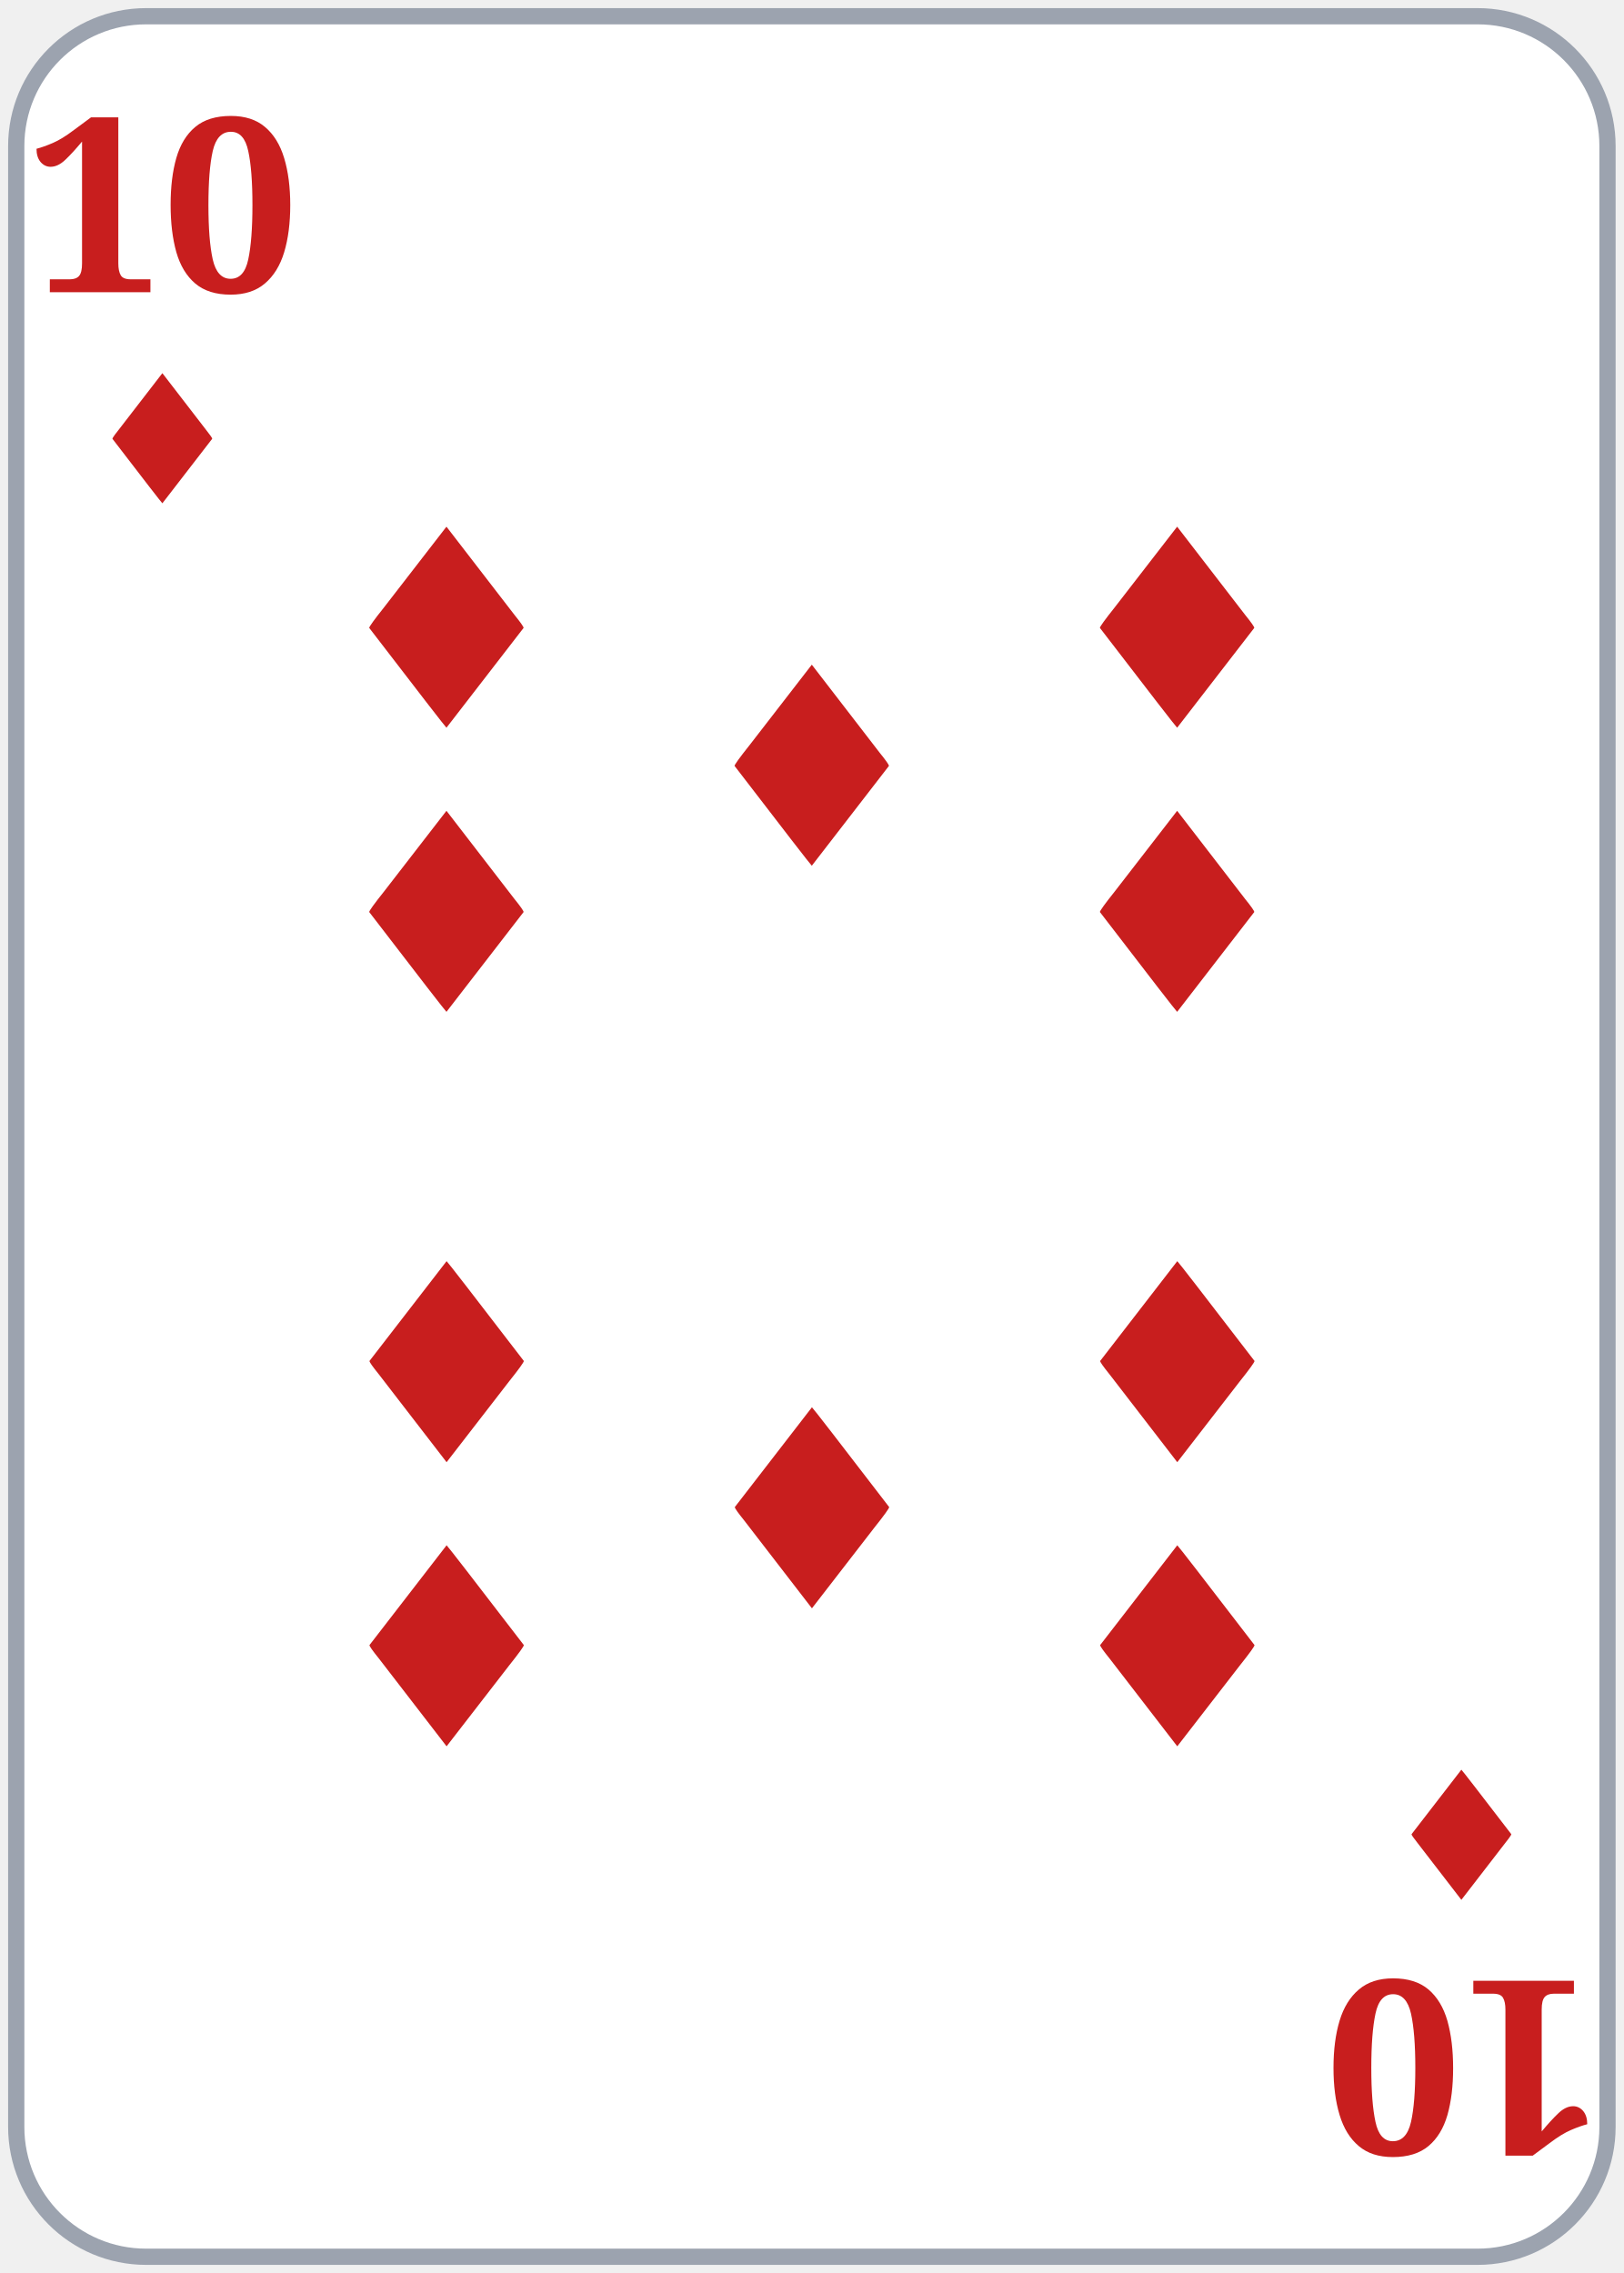
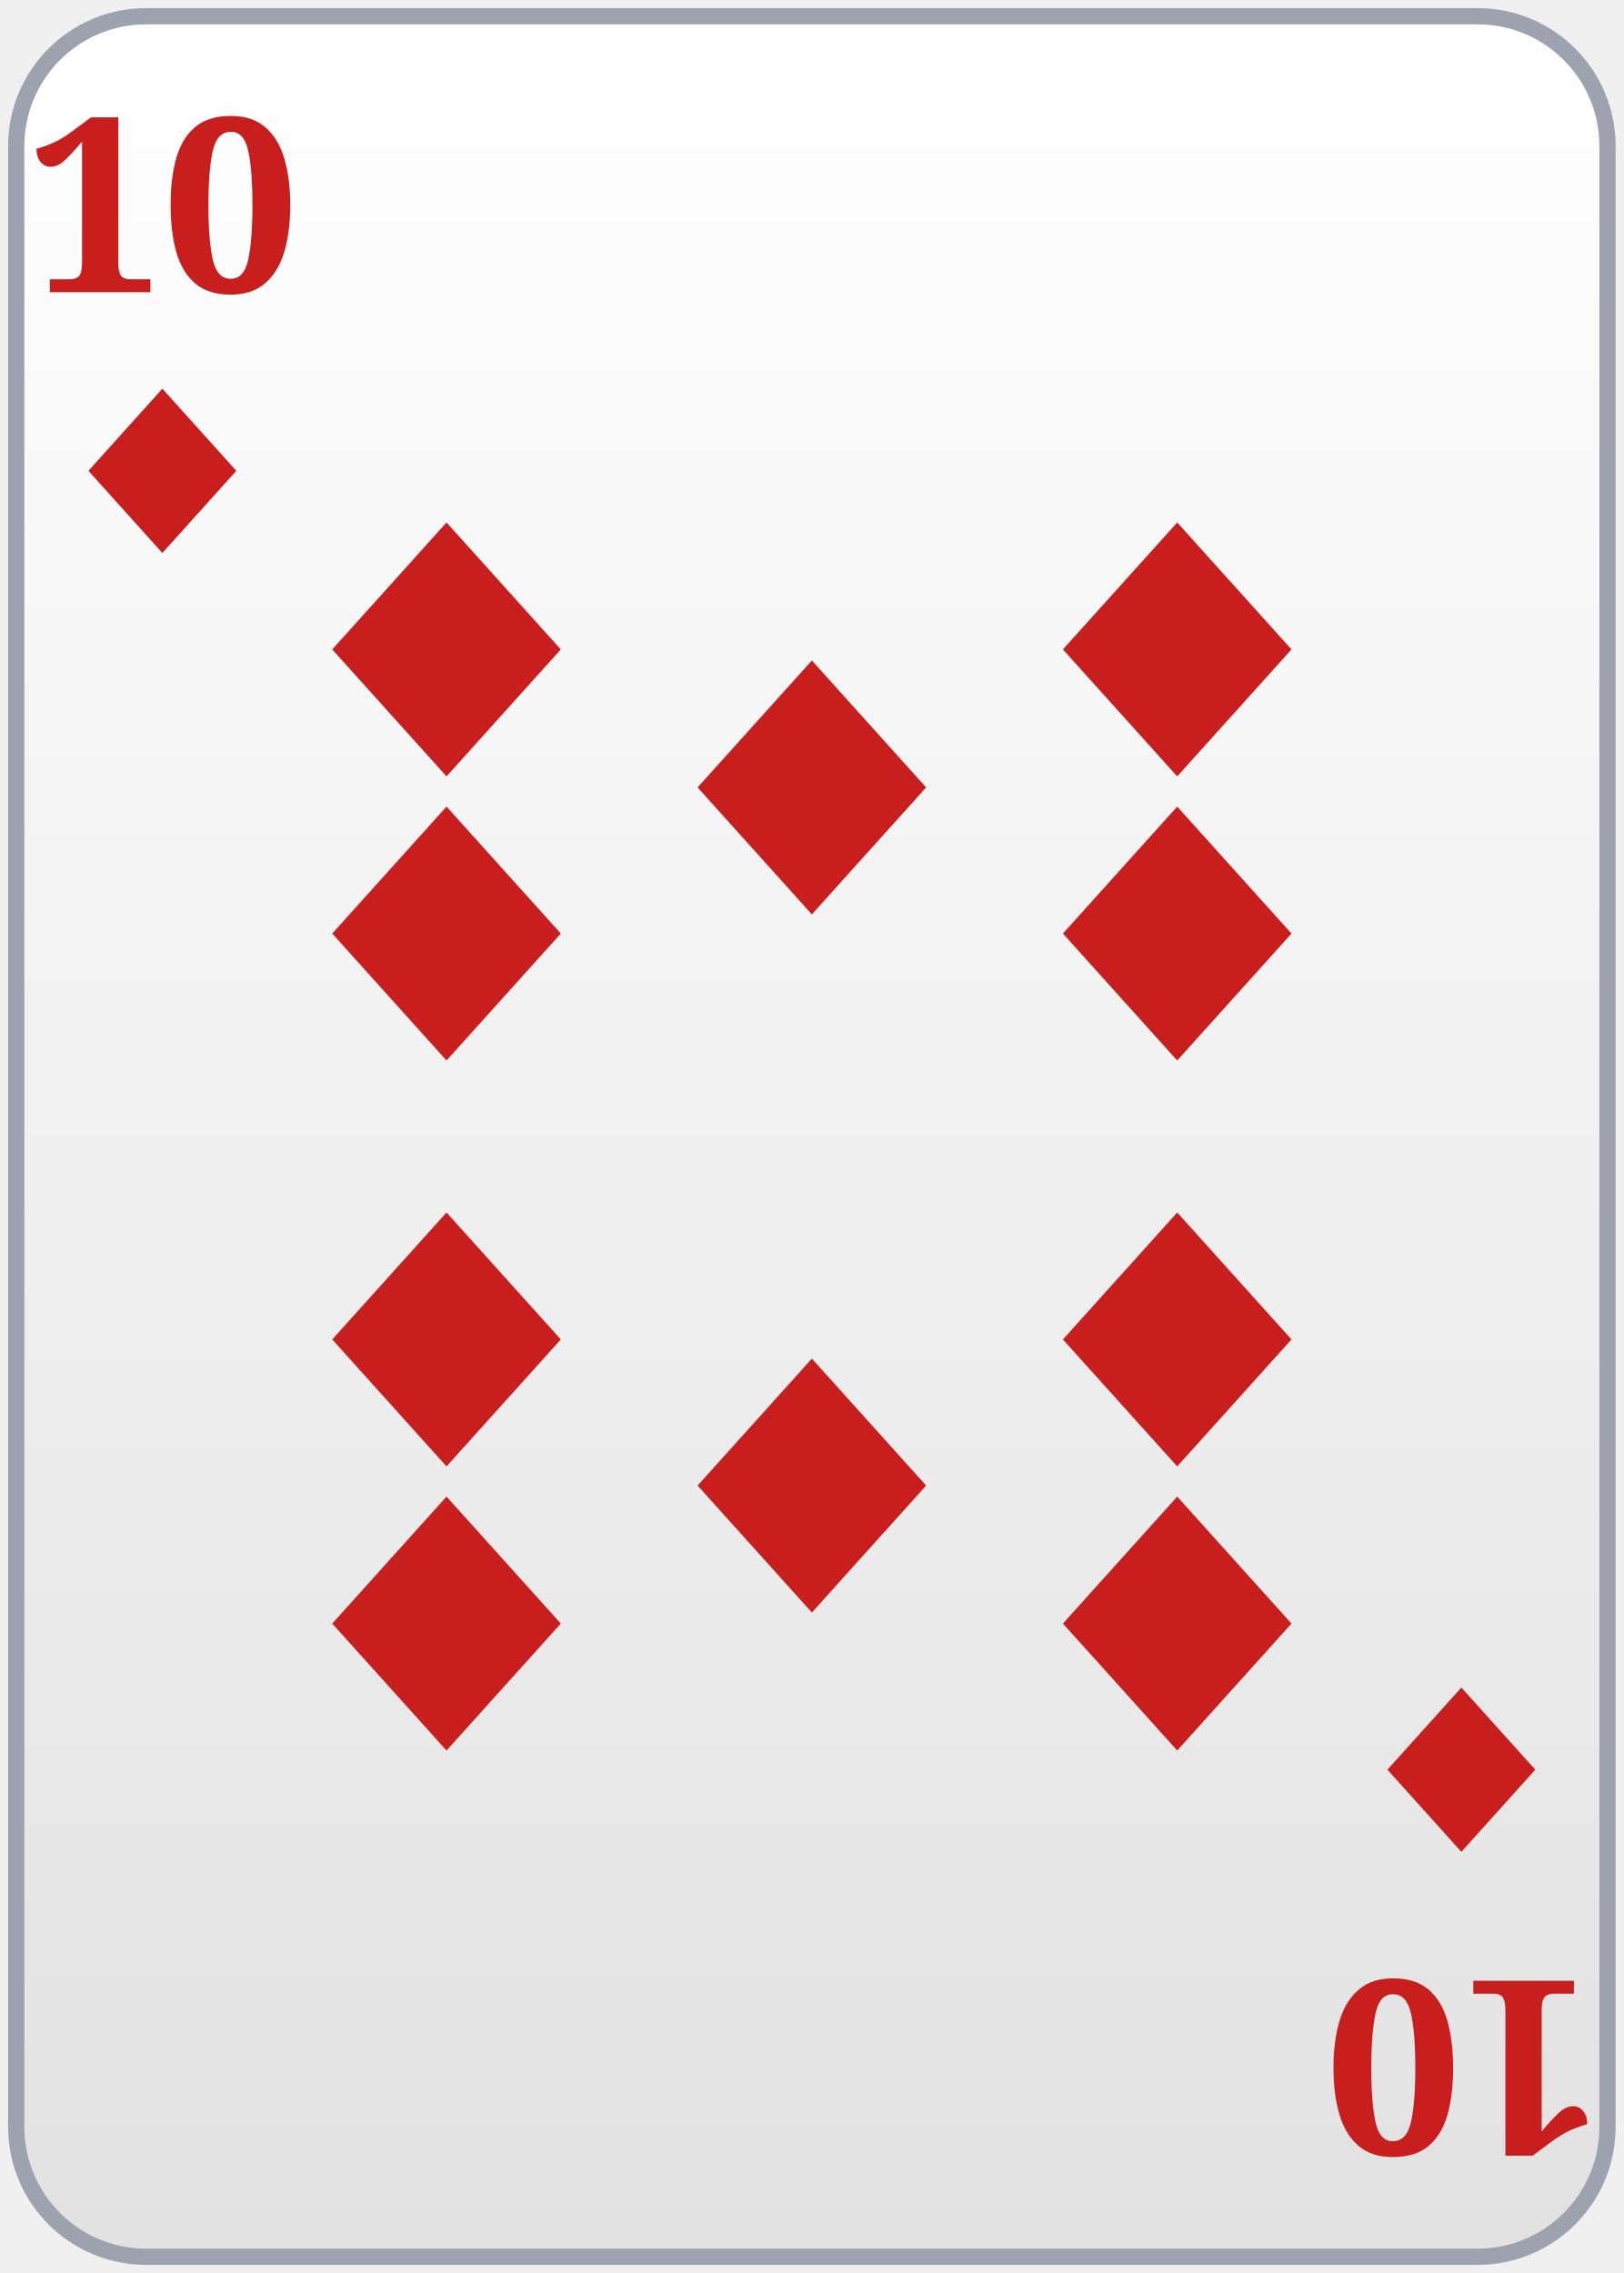
<svg xmlns="http://www.w3.org/2000/svg" viewBox="0 0 200 280" width="200" height="280" role="img" aria-label="10♦">
-   <rect x="2" y="2" width="196" height="276" rx="16" fill="#ffffff" stroke="#9ca3af" stroke-width="2" />
+   <defs>
+     <linearGradient id="bg" x1="0" y1="0" x2="0" y2="1">
+       <stop offset="0%" stop-color="#ffffff" />
+       <stop offset="100%" stop-color="#e2e2e2" />
+     </linearGradient>
+   </defs>
+   <rect x="2" y="2" width="196" height="276" rx="16" fill="url(#bg)" stroke="#9ca3af" stroke-width="2" />
  <text x="20" y="36" font-family="Georgia,serif" font-size="30" font-weight="bold" fill="#c81e1e" text-anchor="middle">10</text>
-   <text x="20" y="62" font-family="Georgia,serif" font-size="22" fill="#c81e1e" text-anchor="middle">♦</text>
+   <g transform="translate(20,58) rotate(0) scale(0.198,0.220) translate(-50,-50)">
+     <polygon points="50,4 96,50 50,96 4,50" fill="#c81e1e" />
+   </g>
  <g transform="rotate(180 180 244)">
    <text x="180" y="244" font-family="Georgia,serif" font-size="30" font-weight="bold" fill="#c81e1e" text-anchor="middle">10</text>
-     <text x="180" y="270" font-family="Georgia,serif" font-size="22" fill="#c81e1e" text-anchor="middle">♦</text>
+     <g transform="translate(180,270) rotate(0) scale(0.198,0.220) translate(-50,-50)">
+       <polygon points="50,4 96,50 50,96 4,50" fill="#c81e1e" />
+     </g>
  </g>
-   <text x="55" y="80" font-family="Georgia,serif" font-size="34" fill="#c81e1e" text-anchor="middle" dominant-baseline="middle">♦</text>
-   <text x="145" y="80" font-family="Georgia,serif" font-size="34" fill="#c81e1e" text-anchor="middle" dominant-baseline="middle">♦</text>
-   <text x="55" y="115" font-family="Georgia,serif" font-size="34" fill="#c81e1e" text-anchor="middle" dominant-baseline="middle">♦</text>
-   <text x="145" y="115" font-family="Georgia,serif" font-size="34" fill="#c81e1e" text-anchor="middle" dominant-baseline="middle">♦</text>
-   <text x="100" y="97" font-family="Georgia,serif" font-size="34" fill="#c81e1e" text-anchor="middle" dominant-baseline="middle">♦</text>
-   <text x="55" y="165" font-family="Georgia,serif" font-size="34" fill="#c81e1e" text-anchor="middle" dominant-baseline="middle" transform="rotate(180 55 165)">♦</text>
-   <text x="145" y="165" font-family="Georgia,serif" font-size="34" fill="#c81e1e" text-anchor="middle" dominant-baseline="middle" transform="rotate(180 145 165)">♦</text>
-   <text x="55" y="200" font-family="Georgia,serif" font-size="34" fill="#c81e1e" text-anchor="middle" dominant-baseline="middle" transform="rotate(180 55 200)">♦</text>
-   <text x="145" y="200" font-family="Georgia,serif" font-size="34" fill="#c81e1e" text-anchor="middle" dominant-baseline="middle" transform="rotate(180 145 200)">♦</text>
-   <text x="100" y="183" font-family="Georgia,serif" font-size="34" fill="#c81e1e" text-anchor="middle" dominant-baseline="middle" transform="rotate(180 100 183)">♦</text>
+   <g transform="translate(55,80) rotate(0) scale(0.306,0.340) translate(-50,-50)">
+     <polygon points="50,4 96,50 50,96 4,50" fill="#c81e1e" />
+   </g>
+   <g transform="translate(145,80) rotate(0) scale(0.306,0.340) translate(-50,-50)">
+     <polygon points="50,4 96,50 50,96 4,50" fill="#c81e1e" />
+   </g>
+   <g transform="translate(55,115) rotate(0) scale(0.306,0.340) translate(-50,-50)">
+     <polygon points="50,4 96,50 50,96 4,50" fill="#c81e1e" />
+   </g>
+   <g transform="translate(145,115) rotate(0) scale(0.306,0.340) translate(-50,-50)">
+     <polygon points="50,4 96,50 50,96 4,50" fill="#c81e1e" />
+   </g>
+   <g transform="translate(100,97) rotate(0) scale(0.306,0.340) translate(-50,-50)">
+     <polygon points="50,4 96,50 50,96 4,50" fill="#c81e1e" />
+   </g>
+   <g transform="translate(55,165) rotate(180) scale(0.306,0.340) translate(-50,-50)">
+     <polygon points="50,4 96,50 50,96 4,50" fill="#c81e1e" />
+   </g>
+   <g transform="translate(145,165) rotate(180) scale(0.306,0.340) translate(-50,-50)">
+     <polygon points="50,4 96,50 50,96 4,50" fill="#c81e1e" />
+   </g>
+   <g transform="translate(55,200) rotate(180) scale(0.306,0.340) translate(-50,-50)">
+     <polygon points="50,4 96,50 50,96 4,50" fill="#c81e1e" />
+   </g>
+   <g transform="translate(145,200) rotate(180) scale(0.306,0.340) translate(-50,-50)">
+     <polygon points="50,4 96,50 50,96 4,50" fill="#c81e1e" />
+   </g>
+   <g transform="translate(100,183) rotate(180) scale(0.306,0.340) translate(-50,-50)">
+     <polygon points="50,4 96,50 50,96 4,50" fill="#c81e1e" />
+   </g>
</svg>
